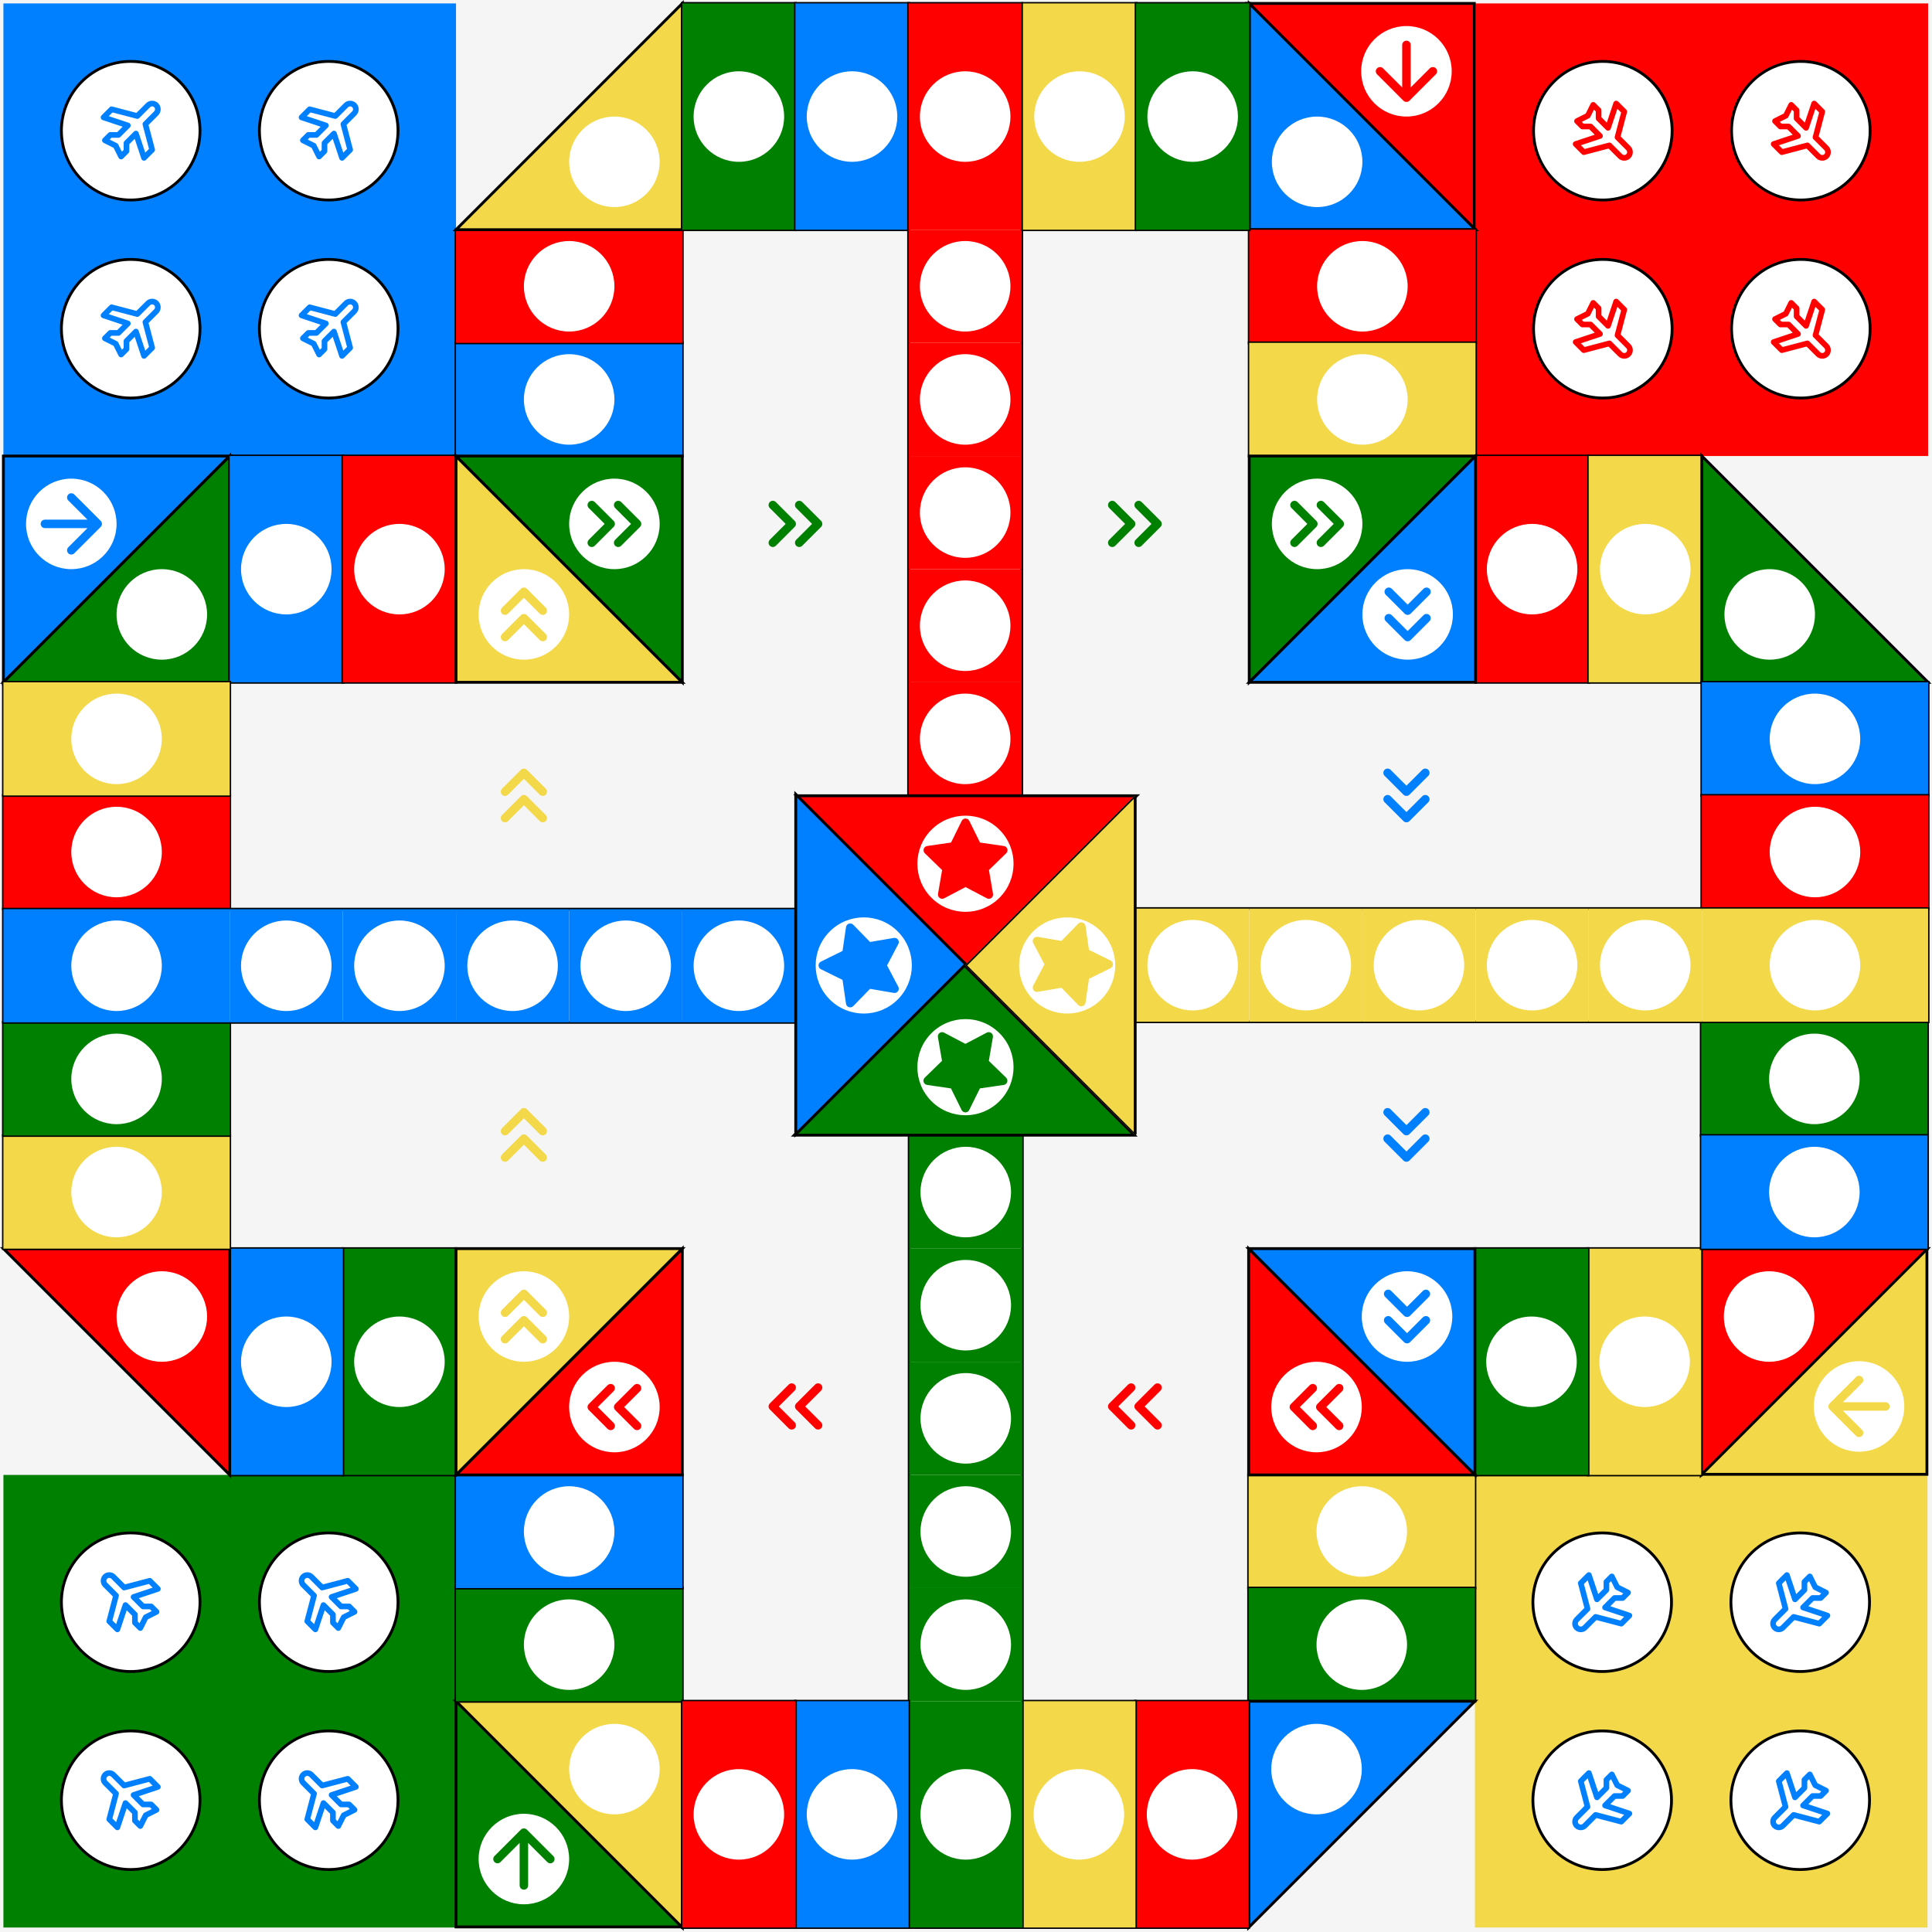
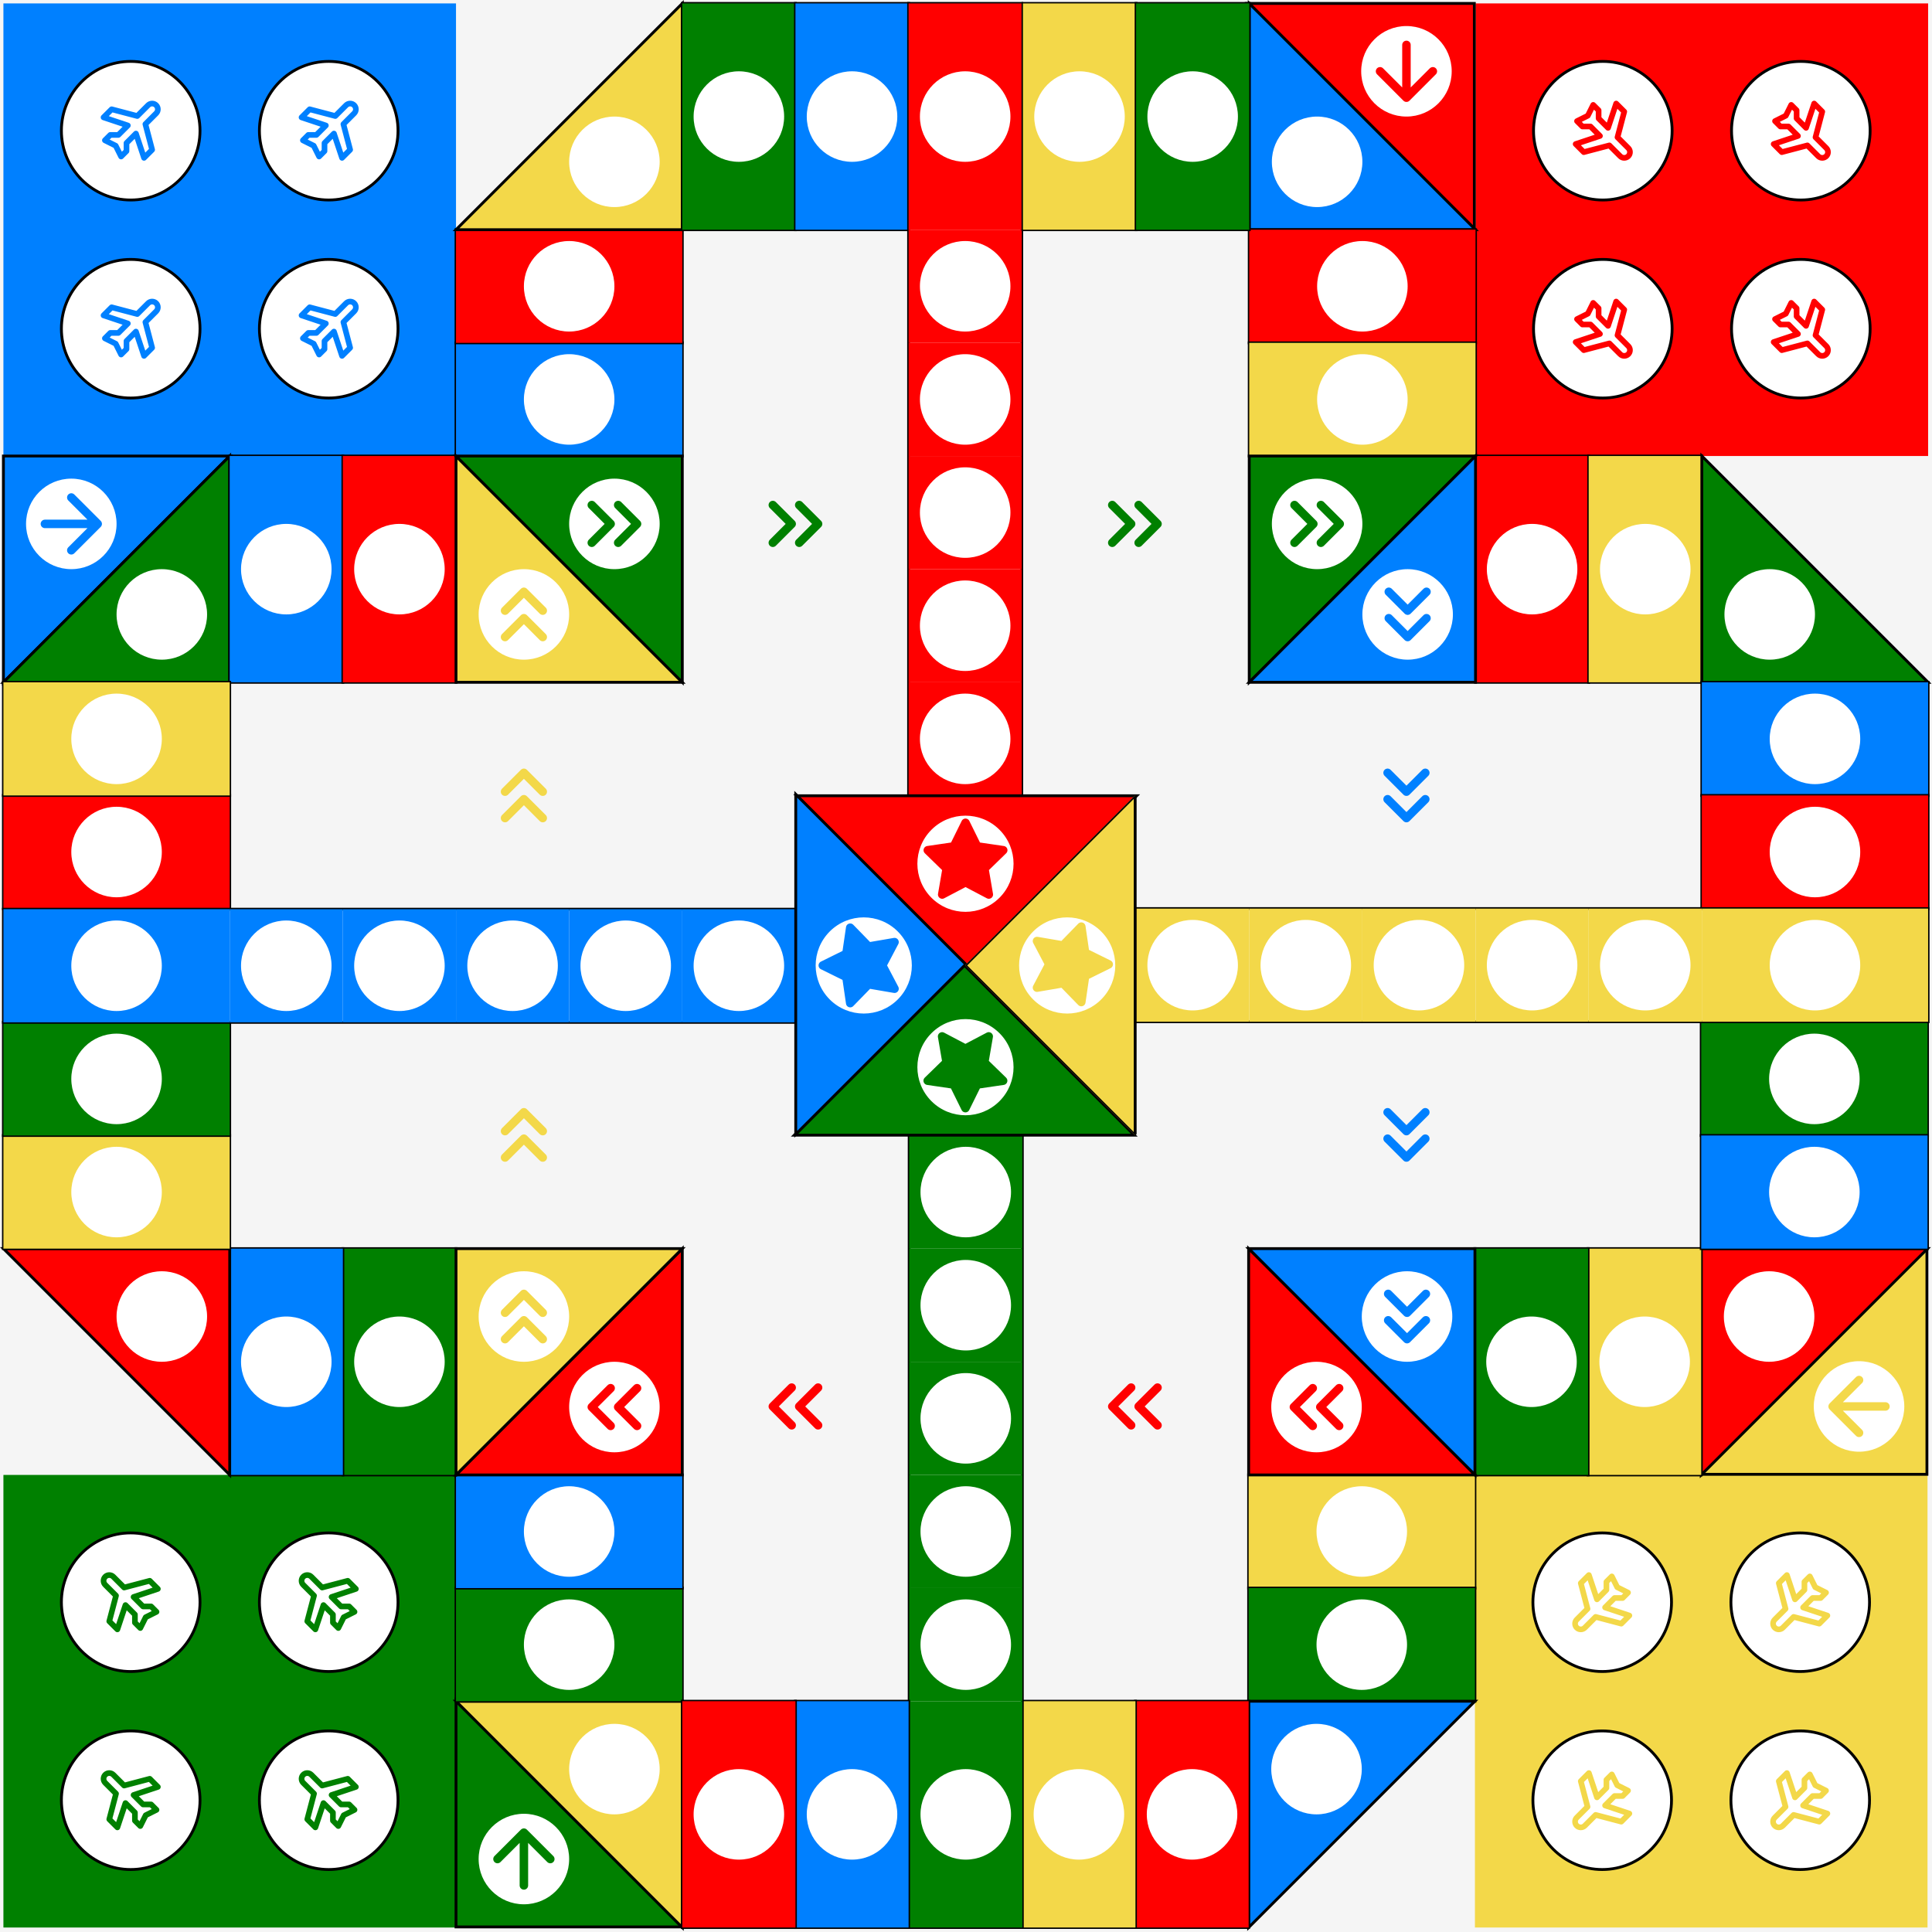
<svg xmlns="http://www.w3.org/2000/svg" width="683" height="683" viewBox="0 0 683 683" fill="none">
  <rect width="683" height="683" fill="#F5F5F5" />
  <rect width="160" height="160" transform="translate(1.20711 1.20709)" fill="#0080FF" />
  <circle cx="46.207" cy="46.207" r="24.5" fill="white" stroke="black" />
  <path d="M37.084 49.605L40.901 51.513L42.81 55.33L44.718 53.422V50.559L48.058 47.219L50.92 55.807L53.783 52.944L51.398 43.88L55.214 40.063C56.005 39.272 56.005 37.99 55.214 37.2C54.424 36.41 53.142 36.41 52.352 37.2L48.535 41.017L39.47 38.631L36.607 41.494L45.195 44.357L41.855 47.696H38.993L37.084 49.605Z" stroke="#0080FF" stroke-width="2" stroke-linecap="round" stroke-linejoin="round" />
  <circle cx="116.207" cy="46.207" r="24.5" fill="white" stroke="black" />
  <path d="M107.084 49.605L110.901 51.513L112.81 55.33L114.718 53.422V50.559L118.058 47.219L120.92 55.807L123.783 52.944L121.398 43.88L125.214 40.063C126.005 39.272 126.005 37.99 125.214 37.2C124.424 36.41 123.142 36.41 122.352 37.2L118.535 41.017L109.47 38.631L106.607 41.494L115.195 44.357L111.855 47.696H108.993L107.084 49.605Z" stroke="#0080FF" stroke-width="2" stroke-linecap="round" stroke-linejoin="round" />
  <circle cx="46.207" cy="116.207" r="24.5" fill="white" stroke="black" />
  <path d="M37.084 119.605L40.901 121.513L42.81 125.33L44.718 123.422V120.559L48.058 117.219L50.92 125.807L53.783 122.944L51.398 113.879L55.214 110.063C56.005 109.272 56.005 107.99 55.214 107.2C54.424 106.409 53.142 106.409 52.352 107.2L48.535 111.017L39.47 108.631L36.607 111.494L45.195 114.357L41.855 117.696H38.993L37.084 119.605Z" stroke="#0080FF" stroke-width="2" stroke-linecap="round" stroke-linejoin="round" />
  <circle cx="116.207" cy="116.207" r="24.5" fill="white" stroke="black" />
  <path d="M107.084 119.605L110.901 121.513L112.81 125.33L114.718 123.422V120.559L118.058 117.219L120.92 125.807L123.783 122.944L121.398 113.879L125.214 110.063C126.005 109.272 126.005 107.99 125.214 107.2C124.424 106.409 123.142 106.409 122.352 107.2L118.535 111.017L109.47 108.631L106.607 111.494L115.195 114.357L111.855 117.696H108.993L107.084 119.605Z" stroke="#0080FF" stroke-width="2" stroke-linecap="round" stroke-linejoin="round" />
  <path d="M1.207 161.207H81.207L1.207 241.207L1.207 161.207Z" fill="#0080FF" stroke="black" />
  <circle cx="25.207" cy="185.207" r="16" transform="rotate(90 25.2071 185.207)" fill="white" />
  <path d="M15.874 185.207H34.54M34.54 185.207L25.207 175.874M34.54 185.207L25.207 194.54" stroke="#0080FF" stroke-width="3" stroke-linecap="round" stroke-linejoin="round" />
  <path d="M81.207 241.207H1.207L81.207 161.207L81.207 241.207Z" fill="#008000" stroke="black" />
  <circle cx="57.207" cy="217.207" r="16" fill="white" />
  <rect x="81.207" y="161.207" width="40" height="80" stroke="black" />
  <rect x="81.207" y="161.207" width="40" height="80" fill="#0080FF" />
  <circle cx="101.207" cy="201.207" r="16" fill="white" />
  <rect x="121.207" y="161.207" width="40" height="80" stroke="black" />
  <rect x="121.207" y="161.207" width="40" height="80" fill="#FF0000" />
  <circle cx="141.207" cy="201.207" r="16" fill="white" />
  <rect x="241.207" y="121.207" width="40" height="80" transform="rotate(90 241.207 121.207)" stroke="black" />
  <rect x="241.207" y="121.207" width="40" height="80" transform="rotate(90 241.207 121.207)" fill="#0080FF" />
  <circle cx="201.207" cy="141.207" r="16" transform="rotate(90 201.207 141.207)" fill="white" />
  <path d="M161.207 241.207V161.207L241.207 241.207L161.207 241.207Z" fill="#F3D849" stroke="black" />
  <circle cx="185.207" cy="217.207" r="16" transform="rotate(90 185.207 217.207)" fill="white" />
  <path d="M191.874 215.874L185.207 209.207L178.54 215.874M191.874 225.207L185.207 218.54L178.54 225.207" stroke="#F3D849" stroke-width="3" stroke-linecap="round" stroke-linejoin="round" />
  <path d="M241.207 161.207V241.207L161.207 161.207L241.207 161.207Z" fill="#008000" stroke="black" />
  <circle cx="217.207" cy="185.207" r="16" transform="rotate(-90 217.207 185.207)" fill="white" />
  <path d="M218.54 191.874L225.207 185.207L218.54 178.54M209.207 191.874L215.874 185.207L209.207 178.54" stroke="#008000" stroke-width="3" stroke-linecap="round" stroke-linejoin="round" />
  <rect x="241.207" y="81.207" width="40" height="80" transform="rotate(90 241.207 81.2071)" stroke="black" />
  <rect x="241.207" y="81.207" width="40" height="80" transform="rotate(90 241.207 81.2071)" fill="#FF0000" />
  <circle cx="201.207" cy="101.207" r="16" transform="rotate(90 201.207 101.207)" fill="white" />
  <rect x="81.207" y="281.207" width="40" height="80" transform="rotate(90 81.2071 281.207)" stroke="black" />
  <rect x="81.207" y="281.207" width="40" height="80" transform="rotate(90 81.2071 281.207)" fill="#FF0000" />
  <circle cx="41.207" cy="301.207" r="16" transform="rotate(90 41.2071 301.207)" fill="white" />
  <path d="M241.207 81.207H161.207L241.207 1.207L241.207 81.207Z" fill="#F3D849" stroke="black" />
  <circle cx="217.207" cy="57.207" r="16" fill="white" />
  <rect x="241.207" y="1.207" width="40" height="80" stroke="black" />
  <rect x="241.207" y="1.207" width="40" height="80" fill="#008000" />
  <circle cx="261.207" cy="41.207" r="16" fill="white" />
  <rect x="281.207" y="1.207" width="40" height="80" stroke="black" />
  <rect x="281.207" y="1.207" width="40" height="80" fill="#0080FF" />
  <circle cx="301.207" cy="41.207" r="16" fill="white" />
  <rect x="81.207" y="241.207" width="40" height="80" transform="rotate(90 81.2071 241.207)" stroke="black" />
  <rect x="81.207" y="241.207" width="40" height="80" transform="rotate(90 81.2071 241.207)" fill="#F3D849" />
  <circle cx="41.207" cy="261.207" r="16" transform="rotate(90 41.2071 261.207)" fill="white" />
  <rect x="321.207" y="1.207" width="40" height="280" stroke="black" />
  <rect x="321.207" y="1.207" width="40" height="80" fill="#FF0000" />
  <circle cx="341.207" cy="41.207" r="16" fill="white" />
  <rect x="321.207" y="81.207" width="40" height="40" fill="#FF0000" />
  <circle cx="341.207" cy="101.207" r="16" fill="white" />
  <rect x="321.207" y="121.207" width="40" height="40" fill="#FF0000" />
  <circle cx="341.207" cy="141.207" r="16" fill="white" />
  <rect x="321.207" y="161.207" width="40" height="40" fill="#FF0000" />
  <circle cx="341.207" cy="181.207" r="16" fill="white" />
  <rect x="321.207" y="201.207" width="40" height="40" fill="#FF0000" />
  <circle cx="341.207" cy="221.207" r="16" fill="white" />
  <rect x="321.207" y="241.207" width="40" height="40" fill="#FF0000" />
  <circle cx="341.207" cy="261.207" r="16" fill="white" />
  <path d="M341.73 341.415L281.626 281.311L401.834 281.311L341.73 341.415Z" fill="#FF0000" stroke="black" />
  <circle cx="341.311" cy="305.353" r="17" transform="rotate(45 341.311 305.353)" fill="white" />
  <path d="M341.328 290.874L345.448 299.22L354.662 300.567L347.995 307.06L349.568 316.234L341.328 311.9L333.088 316.234L334.662 307.06L327.995 300.567L337.208 299.22L341.328 290.874Z" fill="#FF0000" stroke="#FF0000" stroke-width="3" stroke-linecap="round" stroke-linejoin="round" />
  <rect width="160" height="160" transform="matrix(-1 0 0 -1 681.415 681.415)" fill="#F3D849" />
  <circle cx="636.415" cy="636.415" r="24.5" transform="rotate(180 636.415 636.415)" fill="white" stroke="black" />
-   <path d="M645.538 633.018L641.721 631.109L639.813 627.292L637.904 629.201V632.063L634.565 635.403L631.702 626.815L628.839 629.678L631.225 638.743L627.408 642.56C626.617 643.35 626.617 644.632 627.408 645.422C628.198 646.213 629.48 646.213 630.271 645.422L634.087 641.605L643.152 643.991L646.015 641.128L637.427 638.266L640.767 634.926H643.63L645.538 633.018Z" stroke="#0080FF" stroke-width="2" stroke-linecap="round" stroke-linejoin="round" />
+   <path d="M645.538 633.018L641.721 631.109L639.813 627.292L637.904 629.201V632.063L634.565 635.403L631.702 626.815L628.839 629.678L631.225 638.743L627.408 642.56C626.617 643.35 626.617 644.632 627.408 645.422C628.198 646.213 629.48 646.213 630.271 645.422L634.087 641.605L643.152 643.991L646.015 641.128L637.427 638.266L640.767 634.926H643.63L645.538 633.018Z" stroke="#F3D849" stroke-width="2" stroke-linecap="round" stroke-linejoin="round" />
  <circle cx="566.415" cy="636.415" r="24.5" transform="rotate(180 566.415 636.415)" fill="white" stroke="black" />
-   <path d="M575.538 633.018L571.721 631.109L569.813 627.292L567.904 629.201V632.063L564.565 635.403L561.702 626.815L558.839 629.678L561.225 638.743L557.408 642.56C556.617 643.35 556.617 644.632 557.408 645.422C558.198 646.213 559.48 646.213 560.271 645.422L564.087 641.605L573.152 643.991L576.015 641.128L567.427 638.266L570.767 634.926H573.63L575.538 633.018Z" stroke="#0080FF" stroke-width="2" stroke-linecap="round" stroke-linejoin="round" />
+   <path d="M575.538 633.018L571.721 631.109L569.813 627.292L567.904 629.201V632.063L564.565 635.403L561.702 626.815L558.839 629.678L561.225 638.743L557.408 642.56C556.617 643.35 556.617 644.632 557.408 645.422C558.198 646.213 559.48 646.213 560.271 645.422L564.087 641.605L573.152 643.991L576.015 641.128L567.427 638.266L570.767 634.926H573.63L575.538 633.018Z" stroke="#F3D849" stroke-width="2" stroke-linecap="round" stroke-linejoin="round" />
  <circle cx="636.415" cy="566.415" r="24.5" transform="rotate(180 636.415 566.415)" fill="white" stroke="black" />
-   <path d="M645.538 563.018L641.721 561.109L639.813 557.292L637.904 559.201V562.063L634.565 565.403L631.702 556.815L628.839 559.678L631.225 568.743L627.408 572.56C626.617 573.35 626.617 574.632 627.408 575.422C628.198 576.213 629.48 576.213 630.271 575.422L634.087 571.605L643.152 573.991L646.015 571.128L637.427 568.266L640.767 564.926H643.63L645.538 563.018Z" stroke="#0080FF" stroke-width="2" stroke-linecap="round" stroke-linejoin="round" />
+   <path d="M645.538 563.018L641.721 561.109L639.813 557.292L637.904 559.201V562.063L634.565 565.403L631.702 556.815L628.839 559.678L631.225 568.743L627.408 572.56C626.617 573.35 626.617 574.632 627.408 575.422C628.198 576.213 629.48 576.213 630.271 575.422L634.087 571.605L643.152 573.991L646.015 571.128L637.427 568.266L640.767 564.926H643.63L645.538 563.018Z" stroke="#F3D849" stroke-width="2" stroke-linecap="round" stroke-linejoin="round" />
  <circle cx="566.415" cy="566.415" r="24.5" transform="rotate(180 566.415 566.415)" fill="white" stroke="black" />
-   <path d="M575.538 563.018L571.721 561.109L569.813 557.292L567.904 559.201V562.063L564.565 565.403L561.702 556.815L558.839 559.678L561.225 568.743L557.408 572.56C556.617 573.35 556.617 574.632 557.408 575.422C558.198 576.213 559.48 576.213 560.271 575.422L564.087 571.605L573.152 573.991L576.015 571.128L567.427 568.266L570.767 564.926H573.63L575.538 563.018Z" stroke="#0080FF" stroke-width="2" stroke-linecap="round" stroke-linejoin="round" />
+   <path d="M575.538 563.018L571.721 561.109L569.813 557.292L567.904 559.201V562.063L564.565 565.403L561.702 556.815L558.839 559.678L561.225 568.743L557.408 572.56C556.617 573.35 556.617 574.632 557.408 575.422C558.198 576.213 559.48 576.213 560.271 575.422L564.087 571.605L573.152 573.991L576.015 571.128L567.427 568.266L570.767 564.926H573.63L575.538 563.018Z" stroke="#F3D849" stroke-width="2" stroke-linecap="round" stroke-linejoin="round" />
  <path d="M681.207 521.207H601.207L681.207 441.207L681.207 521.207Z" fill="#F3D849" stroke="black" />
  <circle cx="657.207" cy="497.207" r="16" transform="rotate(-90 657.207 497.207)" fill="white" />
  <path d="M666.54 497.207H647.874M647.874 497.207L657.207 506.54M647.874 497.207L657.207 487.874" stroke="#F3D849" stroke-width="3" stroke-linecap="round" stroke-linejoin="round" />
  <path d="M601.415 441.415H681.415L601.415 521.415L601.415 441.415Z" fill="#FF0000" stroke="black" />
  <circle cx="625.415" cy="465.415" r="16" transform="rotate(180 625.415 465.415)" fill="white" />
  <rect x="601.415" y="521.415" width="40" height="80" transform="rotate(180 601.415 521.415)" stroke="black" />
  <rect x="601.415" y="521.415" width="40" height="80" transform="rotate(180 601.415 521.415)" fill="#F3D849" />
  <circle cx="581.415" cy="481.415" r="16" transform="rotate(180 581.415 481.415)" fill="white" />
  <rect x="561.415" y="521.415" width="40" height="80" transform="rotate(180 561.415 521.415)" stroke="black" />
  <rect x="561.415" y="521.415" width="40" height="80" transform="rotate(180 561.415 521.415)" fill="#008000" />
  <circle cx="541.415" cy="481.415" r="16" transform="rotate(180 541.415 481.415)" fill="white" />
  <rect x="441.415" y="561.415" width="40" height="80" transform="rotate(-90 441.415 561.415)" stroke="black" />
  <rect x="441.415" y="561.415" width="40" height="80" transform="rotate(-90 441.415 561.415)" fill="#F3D849" />
  <circle cx="481.415" cy="541.415" r="16" transform="rotate(-90 481.415 541.415)" fill="white" />
  <path d="M521.415 441.415V521.415L441.415 441.415L521.415 441.415Z" fill="#0080FF" stroke="black" />
  <circle cx="497.415" cy="465.415" r="16" transform="matrix(0 -1 1 0 32 962.83)" fill="white" />
  <path d="M490.749 466.749L497.415 473.415L504.082 466.749M490.749 457.415L497.415 464.082L504.082 457.415" stroke="#0080FF" stroke-width="3" stroke-linecap="round" stroke-linejoin="round" />
  <path d="M441.415 521.415V441.415L521.415 521.415L441.415 521.415Z" fill="#FF0000" stroke="black" />
  <circle cx="465.415" cy="497.415" r="16" transform="rotate(90 465.415 497.415)" fill="white" />
  <path d="M464.082 490.749L457.415 497.415L464.082 504.082M473.415 490.749L466.749 497.415L473.415 504.082" stroke="#FF0000" stroke-width="3" stroke-linecap="round" stroke-linejoin="round" />
  <rect x="441.415" y="601.415" width="40" height="80" transform="rotate(-90 441.415 601.415)" stroke="black" />
  <rect x="441.415" y="601.415" width="40" height="80" transform="rotate(-90 441.415 601.415)" fill="#008000" />
  <circle cx="481.415" cy="581.415" r="16" transform="rotate(-90 481.415 581.415)" fill="white" />
  <rect x="601.415" y="401.415" width="40" height="80" transform="rotate(-90 601.415 401.415)" stroke="black" />
  <rect x="601.415" y="401.415" width="40" height="80" transform="rotate(-90 601.415 401.415)" fill="#008000" />
  <circle cx="641.415" cy="381.415" r="16" transform="rotate(-90 641.415 381.415)" fill="white" />
  <path d="M441.415 601.415H521.415L441.415 681.415L441.415 601.415Z" fill="#0080FF" stroke="black" />
  <circle cx="465.415" cy="625.415" r="16" transform="rotate(180 465.415 625.415)" fill="white" />
  <rect x="441.415" y="681.415" width="40" height="80" transform="rotate(180 441.415 681.415)" stroke="black" />
  <rect x="441.415" y="681.415" width="40" height="80" transform="rotate(180 441.415 681.415)" fill="#FF0000" />
  <circle cx="421.415" cy="641.415" r="16" transform="rotate(180 421.415 641.415)" fill="white" />
  <rect x="401.415" y="681.415" width="40" height="80" transform="rotate(180 401.415 681.415)" stroke="black" />
  <rect x="401.415" y="681.415" width="40" height="80" transform="rotate(180 401.415 681.415)" fill="#F3D849" />
  <circle cx="381.415" cy="641.415" r="16" transform="rotate(180 381.415 641.415)" fill="white" />
  <rect x="601.415" y="441.415" width="40" height="80" transform="rotate(-90 601.415 441.415)" stroke="black" />
  <rect x="601.415" y="441.415" width="40" height="80" transform="rotate(-90 601.415 441.415)" fill="#0080FF" />
  <circle cx="641.415" cy="421.415" r="16" transform="rotate(-90 641.415 421.415)" fill="white" />
  <rect x="361.415" y="681.415" width="40" height="280" transform="rotate(180 361.415 681.415)" stroke="black" />
  <rect x="361.415" y="681.415" width="40" height="80" transform="rotate(180 361.415 681.415)" fill="#008000" />
  <circle cx="341.415" cy="641.415" r="16" transform="rotate(180 341.415 641.415)" fill="white" />
  <rect x="361.415" y="601.415" width="40" height="40" transform="rotate(180 361.415 601.415)" fill="#008000" />
  <circle cx="341.415" cy="581.415" r="16" transform="rotate(180 341.415 581.415)" fill="white" />
  <rect x="361.415" y="561.415" width="40" height="40" transform="rotate(180 361.415 561.415)" fill="#008000" />
  <circle cx="341.415" cy="541.415" r="16" transform="rotate(180 341.415 541.415)" fill="white" />
  <rect x="361.415" y="521.415" width="40" height="40" transform="rotate(180 361.415 521.415)" fill="#008000" />
  <circle cx="341.415" cy="501.415" r="16" transform="rotate(180 341.415 501.415)" fill="white" />
  <rect x="361.415" y="481.415" width="40" height="40" transform="rotate(180 361.415 481.415)" fill="#008000" />
  <circle cx="341.415" cy="461.415" r="16" transform="rotate(180 341.415 461.415)" fill="white" />
  <rect x="361.415" y="441.415" width="40" height="40" transform="rotate(180 361.415 441.415)" fill="#008000" />
  <circle cx="341.415" cy="421.415" r="16" transform="rotate(180 341.415 421.415)" fill="white" />
  <path d="M340.892 341.207L400.996 401.311L280.788 401.311L340.892 341.207Z" fill="#008000" stroke="black" />
  <circle cx="341.311" cy="377.269" r="17" transform="rotate(-135 341.311 377.269)" fill="white" />
  <path d="M341.294 391.749L337.174 383.402L327.961 382.055L334.627 375.562L333.054 366.389L341.294 370.722L349.534 366.389L347.961 375.562L354.627 382.055L345.414 383.402L341.294 391.749Z" fill="#008000" stroke="#008000" stroke-width="3" stroke-linecap="round" stroke-linejoin="round" />
  <rect width="160" height="160" transform="matrix(0 -1 1 0 1.20711 681.415)" fill="#008000" />
  <circle cx="46.207" cy="636.415" r="24.5" transform="rotate(-90 46.2071 636.415)" fill="white" stroke="black" />
-   <path d="M49.605 645.538L51.513 641.721L55.33 639.813L53.422 637.904H50.559L47.219 634.565L55.807 631.702L52.944 628.839L43.88 631.225L40.063 627.408C39.272 626.617 37.99 626.617 37.2 627.408C36.41 628.198 36.41 629.48 37.2 630.271L41.017 634.087L38.631 643.152L41.494 646.015L44.357 637.427L47.696 640.767V643.63L49.605 645.538Z" stroke="#0080FF" stroke-width="2" stroke-linecap="round" stroke-linejoin="round" />
+   <path d="M49.605 645.538L51.513 641.721L55.33 639.813L53.422 637.904H50.559L47.219 634.565L55.807 631.702L52.944 628.839L43.88 631.225L40.063 627.408C39.272 626.617 37.99 626.617 37.2 627.408C36.41 628.198 36.41 629.48 37.2 630.271L41.017 634.087L38.631 643.152L41.494 646.015L44.357 637.427L47.696 640.767V643.63L49.605 645.538Z" stroke="#008000" stroke-width="2" stroke-linecap="round" stroke-linejoin="round" />
  <circle cx="46.207" cy="566.415" r="24.5" transform="rotate(-90 46.2071 566.415)" fill="white" stroke="black" />
-   <path d="M49.605 575.538L51.513 571.721L55.33 569.813L53.422 567.904H50.559L47.219 564.565L55.807 561.702L52.944 558.839L43.88 561.225L40.063 557.408C39.272 556.617 37.99 556.617 37.2 557.408C36.41 558.198 36.41 559.48 37.2 560.271L41.017 564.087L38.631 573.152L41.494 576.015L44.357 567.427L47.696 570.767V573.63L49.605 575.538Z" stroke="#0080FF" stroke-width="2" stroke-linecap="round" stroke-linejoin="round" />
+   <path d="M49.605 575.538L51.513 571.721L55.33 569.813L53.422 567.904H50.559L47.219 564.565L55.807 561.702L52.944 558.839L43.88 561.225L40.063 557.408C39.272 556.617 37.99 556.617 37.2 557.408C36.41 558.198 36.41 559.48 37.2 560.271L41.017 564.087L38.631 573.152L41.494 576.015L44.357 567.427L47.696 570.767V573.63L49.605 575.538Z" stroke="#008000" stroke-width="2" stroke-linecap="round" stroke-linejoin="round" />
  <circle cx="116.207" cy="636.415" r="24.5" transform="rotate(-90 116.207 636.415)" fill="white" stroke="black" />
-   <path d="M119.605 645.538L121.513 641.721L125.33 639.813L123.422 637.904H120.559L117.219 634.565L125.807 631.702L122.944 628.839L113.879 631.225L110.063 627.408C109.272 626.617 107.99 626.617 107.2 627.408C106.409 628.198 106.409 629.48 107.2 630.271L111.017 634.087L108.631 643.152L111.494 646.015L114.357 637.427L117.696 640.767V643.63L119.605 645.538Z" stroke="#0080FF" stroke-width="2" stroke-linecap="round" stroke-linejoin="round" />
+   <path d="M119.605 645.538L121.513 641.721L125.33 639.813L123.422 637.904H120.559L117.219 634.565L125.807 631.702L122.944 628.839L113.879 631.225L110.063 627.408C109.272 626.617 107.99 626.617 107.2 627.408C106.409 628.198 106.409 629.48 107.2 630.271L111.017 634.087L108.631 643.152L111.494 646.015L114.357 637.427L117.696 640.767V643.63L119.605 645.538Z" stroke="#008000" stroke-width="2" stroke-linecap="round" stroke-linejoin="round" />
  <circle cx="116.207" cy="566.415" r="24.5" transform="rotate(-90 116.207 566.415)" fill="white" stroke="black" />
-   <path d="M119.605 575.538L121.513 571.721L125.33 569.813L123.422 567.904H120.559L117.219 564.565L125.807 561.702L122.944 558.839L113.879 561.225L110.063 557.408C109.272 556.617 107.99 556.617 107.2 557.408C106.409 558.198 106.409 559.48 107.2 560.271L111.017 564.087L108.631 573.152L111.494 576.015L114.357 567.427L117.696 570.767V573.63L119.605 575.538Z" stroke="#0080FF" stroke-width="2" stroke-linecap="round" stroke-linejoin="round" />
+   <path d="M119.605 575.538L121.513 571.721L125.33 569.813L123.422 567.904H120.559L117.219 564.565L125.807 561.702L122.944 558.839L113.879 561.225L110.063 557.408C109.272 556.617 107.99 556.617 107.2 557.408C106.409 558.198 106.409 559.48 107.2 560.271L111.017 564.087L108.631 573.152L111.494 576.015L114.357 567.427L117.696 570.767V573.63L119.605 575.538Z" stroke="#008000" stroke-width="2" stroke-linecap="round" stroke-linejoin="round" />
  <path d="M161.207 681.207V601.207L241.207 681.207L161.207 681.207Z" fill="#008000" stroke="black" />
  <circle cx="185.207" cy="657.207" r="16" fill="white" />
  <path d="M185.207 666.54V647.874M185.207 647.874L175.874 657.207M185.207 647.874L194.54 657.207" stroke="#008000" stroke-width="3" stroke-linecap="round" stroke-linejoin="round" />
  <path d="M241.207 601.415V681.415L161.207 601.415L241.207 601.415Z" fill="#F3D849" stroke="black" />
  <circle cx="217.207" cy="625.415" r="16" transform="rotate(-90 217.207 625.415)" fill="white" />
  <rect x="161.207" y="601.415" width="40" height="80" transform="rotate(-90 161.207 601.415)" stroke="black" />
  <rect x="161.207" y="601.415" width="40" height="80" transform="rotate(-90 161.207 601.415)" fill="#008000" />
  <circle cx="201.207" cy="581.415" r="16" transform="rotate(-90 201.207 581.415)" fill="white" />
  <rect x="161.207" y="561.415" width="40" height="80" transform="rotate(-90 161.207 561.415)" stroke="black" />
  <rect x="161.207" y="561.415" width="40" height="80" transform="rotate(-90 161.207 561.415)" fill="#0080FF" />
  <circle cx="201.207" cy="541.415" r="16" transform="rotate(-90 201.207 541.415)" fill="white" />
  <rect x="121.207" y="441.415" width="40" height="80" stroke="black" />
  <rect x="121.207" y="441.415" width="40" height="80" fill="#008000" />
  <circle cx="141.207" cy="481.415" r="16" fill="white" />
  <path d="M241.207 521.415H161.207L241.207 441.415L241.207 521.415Z" fill="#FF0000" stroke="black" />
  <circle cx="217.207" cy="497.415" r="16" fill="white" />
  <path d="M215.874 490.749L209.207 497.415L215.874 504.082M225.207 490.749L218.54 497.415L225.207 504.082" stroke="#FF0000" stroke-width="3" stroke-linecap="round" stroke-linejoin="round" />
  <path d="M161.207 441.415H241.207L161.207 521.415L161.207 441.415Z" fill="#F3D849" stroke="black" />
  <circle cx="185.207" cy="465.415" r="16" transform="rotate(180 185.207 465.415)" fill="white" />
  <path d="M191.874 464.082L185.207 457.415L178.54 464.082M191.874 473.415L185.207 466.749L178.54 473.415" stroke="#F3D849" stroke-width="3" stroke-linecap="round" stroke-linejoin="round" />
  <rect x="81.207" y="441.415" width="40" height="80" stroke="black" />
  <rect x="81.207" y="441.415" width="40" height="80" fill="#0080FF" />
  <circle cx="101.207" cy="481.415" r="16" fill="white" />
  <rect x="281.207" y="601.415" width="40" height="80" stroke="black" />
  <rect x="281.207" y="601.415" width="40" height="80" fill="#0080FF" />
  <circle cx="301.207" cy="641.415" r="16" fill="white" />
  <path d="M81.207 441.415V521.415L1.207 441.415L81.207 441.415Z" fill="#FF0000" stroke="black" />
  <circle cx="57.207" cy="465.415" r="16" transform="rotate(-90 57.2071 465.415)" fill="white" />
  <rect x="1.207" y="441.415" width="40" height="80" transform="rotate(-90 1.20711 441.415)" stroke="black" />
  <rect x="1.207" y="441.415" width="40" height="80" transform="rotate(-90 1.20711 441.415)" fill="#F3D849" />
  <circle cx="41.207" cy="421.415" r="16" transform="rotate(-90 41.2071 421.415)" fill="white" />
  <rect x="1.207" y="401.415" width="40" height="80" transform="rotate(-90 1.20711 401.415)" stroke="black" />
  <rect x="1.207" y="401.415" width="40" height="80" transform="rotate(-90 1.20711 401.415)" fill="#008000" />
  <circle cx="41.207" cy="381.415" r="16" transform="rotate(-90 41.2071 381.415)" fill="white" />
  <rect x="241.207" y="601.415" width="40" height="80" stroke="black" />
  <rect x="241.207" y="601.415" width="40" height="80" fill="#FF0000" />
  <circle cx="261.207" cy="641.415" r="16" fill="white" />
  <rect x="1.207" y="361.415" width="40" height="280" transform="rotate(-90 1.20711 361.415)" stroke="black" />
  <rect x="1.207" y="361.415" width="40" height="80" transform="rotate(-90 1.20711 361.415)" fill="#0080FF" />
  <circle cx="41.207" cy="341.415" r="16" transform="rotate(-90 41.2071 341.415)" fill="white" />
  <rect x="81.207" y="361.415" width="40" height="40" transform="rotate(-90 81.2071 361.415)" fill="#0080FF" />
  <circle cx="101.207" cy="341.415" r="16" transform="rotate(-90 101.207 341.415)" fill="white" />
  <rect x="121.207" y="361.415" width="40" height="40" transform="rotate(-90 121.207 361.415)" fill="#0080FF" />
  <circle cx="141.207" cy="341.415" r="16" transform="rotate(-90 141.207 341.415)" fill="white" />
  <rect x="161.207" y="361.415" width="40" height="40" transform="rotate(-90 161.207 361.415)" fill="#0080FF" />
  <circle cx="181.207" cy="341.415" r="16" transform="rotate(-90 181.207 341.415)" fill="white" />
  <rect x="201.207" y="361.415" width="40" height="40" transform="rotate(-90 201.207 361.415)" fill="#0080FF" />
  <circle cx="221.207" cy="341.415" r="16" transform="rotate(-90 221.207 341.415)" fill="white" />
  <rect x="241.207" y="361.415" width="40" height="40" transform="rotate(-90 241.207 361.415)" fill="#0080FF" />
  <circle cx="261.207" cy="341.415" r="16" transform="rotate(-90 261.207 341.415)" fill="white" />
  <path d="M341.415 340.892L281.311 400.996L281.311 280.788L341.415 340.892Z" fill="#0080FF" stroke="black" />
  <circle cx="305.353" cy="341.311" r="17" transform="rotate(-45 305.353 341.311)" fill="white" />
  <path d="M290.874 341.294L299.22 337.174L300.567 327.961L307.06 334.627L316.234 333.054L311.9 341.294L316.234 349.534L307.06 347.961L300.567 354.627L299.22 345.414L290.874 341.294Z" fill="#0080FF" stroke="#0080FF" stroke-width="3" stroke-linecap="round" stroke-linejoin="round" />
  <rect width="160" height="160" transform="matrix(0 1 -1 0 681.628 1.20709)" fill="#FF0000" />
  <circle cx="636.628" cy="46.207" r="24.5" transform="rotate(90 636.628 46.2071)" fill="white" stroke="black" />
  <path d="M633.231 37.084L631.322 40.901L627.506 42.81L629.414 44.718H632.277L635.616 48.058L627.028 50.92L629.891 53.783L638.956 51.398L642.773 55.214C643.563 56.005 644.845 56.005 645.636 55.214C646.426 54.424 646.426 53.142 645.636 52.352L641.819 48.535L644.204 39.47L641.342 36.607L638.479 45.195L635.139 41.855V38.993L633.231 37.084Z" stroke="#FF0000" stroke-width="2" stroke-linecap="round" stroke-linejoin="round" />
  <circle cx="636.628" cy="116.207" r="24.5" transform="rotate(90 636.628 116.207)" fill="white" stroke="black" />
  <path d="M633.231 107.084L631.322 110.901L627.506 112.81L629.414 114.718H632.277L635.616 118.058L627.028 120.92L629.891 123.783L638.956 121.398L642.773 125.214C643.563 126.005 644.845 126.005 645.636 125.214C646.426 124.424 646.426 123.142 645.636 122.352L641.819 118.535L644.204 109.47L641.342 106.607L638.479 115.195L635.139 111.855V108.993L633.231 107.084Z" stroke="#FF0000" stroke-width="2" stroke-linecap="round" stroke-linejoin="round" />
  <circle cx="566.628" cy="46.207" r="24.5" transform="rotate(90 566.628 46.2071)" fill="white" stroke="black" />
  <path d="M563.231 37.084L561.322 40.901L557.506 42.81L559.414 44.718H562.277L565.616 48.058L557.028 50.92L559.891 53.783L568.956 51.398L572.773 55.214C573.563 56.005 574.845 56.005 575.636 55.214C576.426 54.424 576.426 53.142 575.636 52.352L571.819 48.535L574.204 39.47L571.342 36.607L568.479 45.195L565.139 41.855V38.993L563.231 37.084Z" stroke="#FF0000" stroke-width="2" stroke-linecap="round" stroke-linejoin="round" />
  <circle cx="566.628" cy="116.207" r="24.5" transform="rotate(90 566.628 116.207)" fill="white" stroke="black" />
  <path d="M563.231 107.084L561.322 110.901L557.506 112.81L559.414 114.718H562.277L565.616 118.058L557.028 120.92L559.891 123.783L568.956 121.398L572.773 125.214C573.563 126.005 574.845 126.005 575.636 125.214C576.426 124.424 576.426 123.142 575.636 122.352L571.819 118.535L574.204 109.47L571.342 106.607L568.479 115.195L565.139 111.855V108.993L563.231 107.084Z" stroke="#FF0000" stroke-width="2" stroke-linecap="round" stroke-linejoin="round" />
  <path d="M521.207 1.207V81.207L441.207 1.207L521.207 1.207Z" fill="#FF0000" stroke="black" />
  <circle cx="497.207" cy="25.207" r="16" transform="rotate(180 497.207 25.2071)" fill="white" />
  <path d="M497.207 15.874V34.54M497.207 34.54L506.54 25.207M497.207 34.54L487.874 25.207" stroke="#FF0000" stroke-width="3" stroke-linecap="round" stroke-linejoin="round" />
  <path d="M441.628 81.207V1.207L521.628 81.207L441.628 81.207Z" fill="#0080FF" stroke="black" />
  <circle cx="465.628" cy="57.207" r="16" transform="rotate(90 465.628 57.2071)" fill="white" />
  <rect x="521.628" y="81.207" width="40" height="80" transform="rotate(90 521.628 81.2071)" stroke="black" />
  <rect x="521.628" y="81.207" width="40" height="80" transform="rotate(90 521.628 81.2071)" fill="#FF0000" />
  <circle cx="481.628" cy="101.207" r="16" transform="rotate(90 481.628 101.207)" fill="white" />
  <rect x="521.628" y="121.207" width="40" height="80" transform="rotate(90 521.628 121.207)" stroke="black" />
  <rect x="521.628" y="121.207" width="40" height="80" transform="rotate(90 521.628 121.207)" fill="#F3D849" />
  <circle cx="481.628" cy="141.207" r="16" transform="rotate(90 481.628 141.207)" fill="white" />
  <rect x="561.628" y="241.207" width="40" height="80" transform="rotate(180 561.628 241.207)" stroke="black" />
  <rect x="561.628" y="241.207" width="40" height="80" transform="rotate(180 561.628 241.207)" fill="#FF0000" />
  <circle cx="541.628" cy="201.207" r="16" transform="rotate(180 541.628 201.207)" fill="white" />
  <path d="M441.628 161.207H521.628L441.629 241.207L441.628 161.207Z" fill="#008000" stroke="black" />
  <circle cx="465.628" cy="185.207" r="16" transform="rotate(180 465.628 185.207)" fill="white" />
  <path d="M466.962 191.874L473.628 185.207L466.962 178.54M457.628 191.874L464.295 185.207L457.628 178.54" stroke="#008000" stroke-width="3" stroke-linecap="round" stroke-linejoin="round" />
  <path d="M521.628 241.207H441.628L521.628 161.207L521.628 241.207Z" fill="#0080FF" stroke="black" />
  <circle cx="497.628" cy="217.207" r="16" fill="white" />
  <path d="M490.962 218.54L497.629 225.207L504.295 218.54M490.962 209.207L497.629 215.874L504.295 209.207" stroke="#0080FF" stroke-width="3" stroke-linecap="round" stroke-linejoin="round" />
  <rect x="601.628" y="241.207" width="40" height="80" transform="rotate(180 601.628 241.207)" stroke="black" />
  <rect x="601.628" y="241.207" width="40" height="80" transform="rotate(180 601.628 241.207)" fill="#F3D849" />
  <circle cx="581.628" cy="201.207" r="16" transform="rotate(180 581.628 201.207)" fill="white" />
  <rect x="401.628" y="81.207" width="40" height="80" transform="rotate(180 401.628 81.2071)" stroke="black" />
  <rect x="401.628" y="81.207" width="40" height="80" transform="rotate(180 401.628 81.2071)" fill="#F3D849" />
  <circle cx="381.628" cy="41.207" r="16" transform="rotate(180 381.628 41.2071)" fill="white" />
  <path d="M601.628 241.207V161.207L681.628 241.207L601.628 241.207Z" fill="#008000" stroke="black" />
  <circle cx="625.628" cy="217.207" r="16" transform="rotate(90 625.628 217.207)" fill="white" />
  <rect x="681.628" y="241.207" width="40" height="80" transform="rotate(90 681.628 241.207)" stroke="black" />
  <rect x="681.628" y="241.207" width="40" height="80" transform="rotate(90 681.628 241.207)" fill="#0080FF" />
  <circle cx="641.628" cy="261.207" r="16" transform="rotate(90 641.628 261.207)" fill="white" />
  <rect x="681.628" y="281.207" width="40" height="80" transform="rotate(90 681.628 281.207)" stroke="black" />
  <rect x="681.628" y="281.207" width="40" height="80" transform="rotate(90 681.628 281.207)" fill="#FF0000" />
  <circle cx="641.628" cy="301.207" r="16" transform="rotate(90 641.628 301.207)" fill="white" />
  <rect x="441.628" y="81.207" width="40" height="80" transform="rotate(180 441.628 81.2071)" stroke="black" />
  <rect x="441.628" y="81.207" width="40" height="80" transform="rotate(180 441.628 81.2071)" fill="#008000" />
  <circle cx="421.628" cy="41.207" r="16" transform="rotate(180 421.628 41.2071)" fill="white" />
  <rect x="681.628" y="321.207" width="40" height="280" transform="rotate(90 681.628 321.207)" stroke="black" />
  <rect x="681.628" y="321.207" width="40" height="80" transform="rotate(90 681.628 321.207)" fill="#F3D849" />
  <circle cx="641.628" cy="341.207" r="16" transform="rotate(90 641.628 341.207)" fill="white" />
  <rect x="601.628" y="321.207" width="40" height="40" transform="rotate(90 601.628 321.207)" fill="#F3D849" />
  <circle cx="581.628" cy="341.207" r="16" transform="rotate(90 581.628 341.207)" fill="white" />
  <rect x="561.628" y="321.207" width="40" height="40" transform="rotate(90 561.628 321.207)" fill="#F3D849" />
  <circle cx="541.628" cy="341.207" r="16" transform="rotate(90 541.628 341.207)" fill="white" />
  <rect x="521.628" y="321.207" width="40" height="40" transform="rotate(90 521.628 321.207)" fill="#F3D849" />
  <circle cx="501.628" cy="341.207" r="16" transform="rotate(90 501.628 341.207)" fill="white" />
  <rect x="481.628" y="321.207" width="40" height="40" transform="rotate(90 481.628 321.207)" fill="#F3D849" />
  <circle cx="461.628" cy="341.207" r="16" transform="rotate(90 461.628 341.207)" fill="white" />
  <rect x="441.628" y="321.207" width="40" height="40" transform="rotate(90 441.628 321.207)" fill="#F3D849" />
  <circle cx="421.628" cy="341.207" r="16" transform="rotate(90 421.628 341.207)" fill="white" />
  <g clip-path="url(#clip0_0_1)">
    <path d="M341.207 341.311L401.311 281.207L401.311 401.415L341.207 341.311Z" fill="#F3D849" stroke="black" />
    <circle cx="377.27" cy="341.311" r="17" transform="rotate(135 377.27 341.311)" fill="white" />
    <path d="M391.955 340.914L383.608 345.034L382.261 354.247L375.768 347.581L366.595 349.154L370.928 340.914L366.595 332.674L375.768 334.247L382.261 327.581L383.608 336.794L391.955 340.914Z" fill="#F3D849" stroke="#F3D849" stroke-width="3" stroke-linecap="round" stroke-linejoin="round" />
  </g>
  <path d="M282.54 191.874L289.207 185.207L282.54 178.54M273.207 191.874L279.874 185.207L273.207 178.54" stroke="#008000" stroke-width="3" stroke-linecap="round" stroke-linejoin="round" />
  <path d="M402.54 191.874L409.207 185.207L402.54 178.54M393.207 191.874L399.874 185.207L393.207 178.54" stroke="#008000" stroke-width="3" stroke-linecap="round" stroke-linejoin="round" />
  <path d="M490.54 282.54L497.207 289.207L503.874 282.54M490.54 273.207L497.207 279.874L503.874 273.207" stroke="#0080FF" stroke-width="3" stroke-linecap="round" stroke-linejoin="round" />
  <path d="M490.54 402.54L497.207 409.207L503.874 402.54M490.54 393.207L497.207 399.874L503.874 393.207" stroke="#0080FF" stroke-width="3" stroke-linecap="round" stroke-linejoin="round" />
  <path d="M279.874 490.54L273.207 497.207L279.874 503.874M289.207 490.54L282.54 497.207L289.207 503.874" stroke="#FF0000" stroke-width="3" stroke-linecap="round" stroke-linejoin="round" />
  <path d="M191.874 399.874L185.207 393.207L178.54 399.874M191.874 409.207L185.207 402.54L178.54 409.207" stroke="#F3D849" stroke-width="3" stroke-linecap="round" stroke-linejoin="round" />
  <path d="M191.874 279.874L185.207 273.207L178.54 279.874M191.874 289.207L185.207 282.54L178.54 289.207" stroke="#F3D849" stroke-width="3" stroke-linecap="round" stroke-linejoin="round" />
  <path d="M399.874 490.54L393.207 497.207L399.874 503.874M409.207 490.54L402.54 497.207L409.207 503.874" stroke="#FF0000" stroke-width="3" stroke-linecap="round" stroke-linejoin="round" />
  <defs>
    <clipPath id="clip0_0_1">
      <rect width="85" height="85" fill="white" transform="translate(461.415 341.311) rotate(135)" />
    </clipPath>
  </defs>
</svg>
